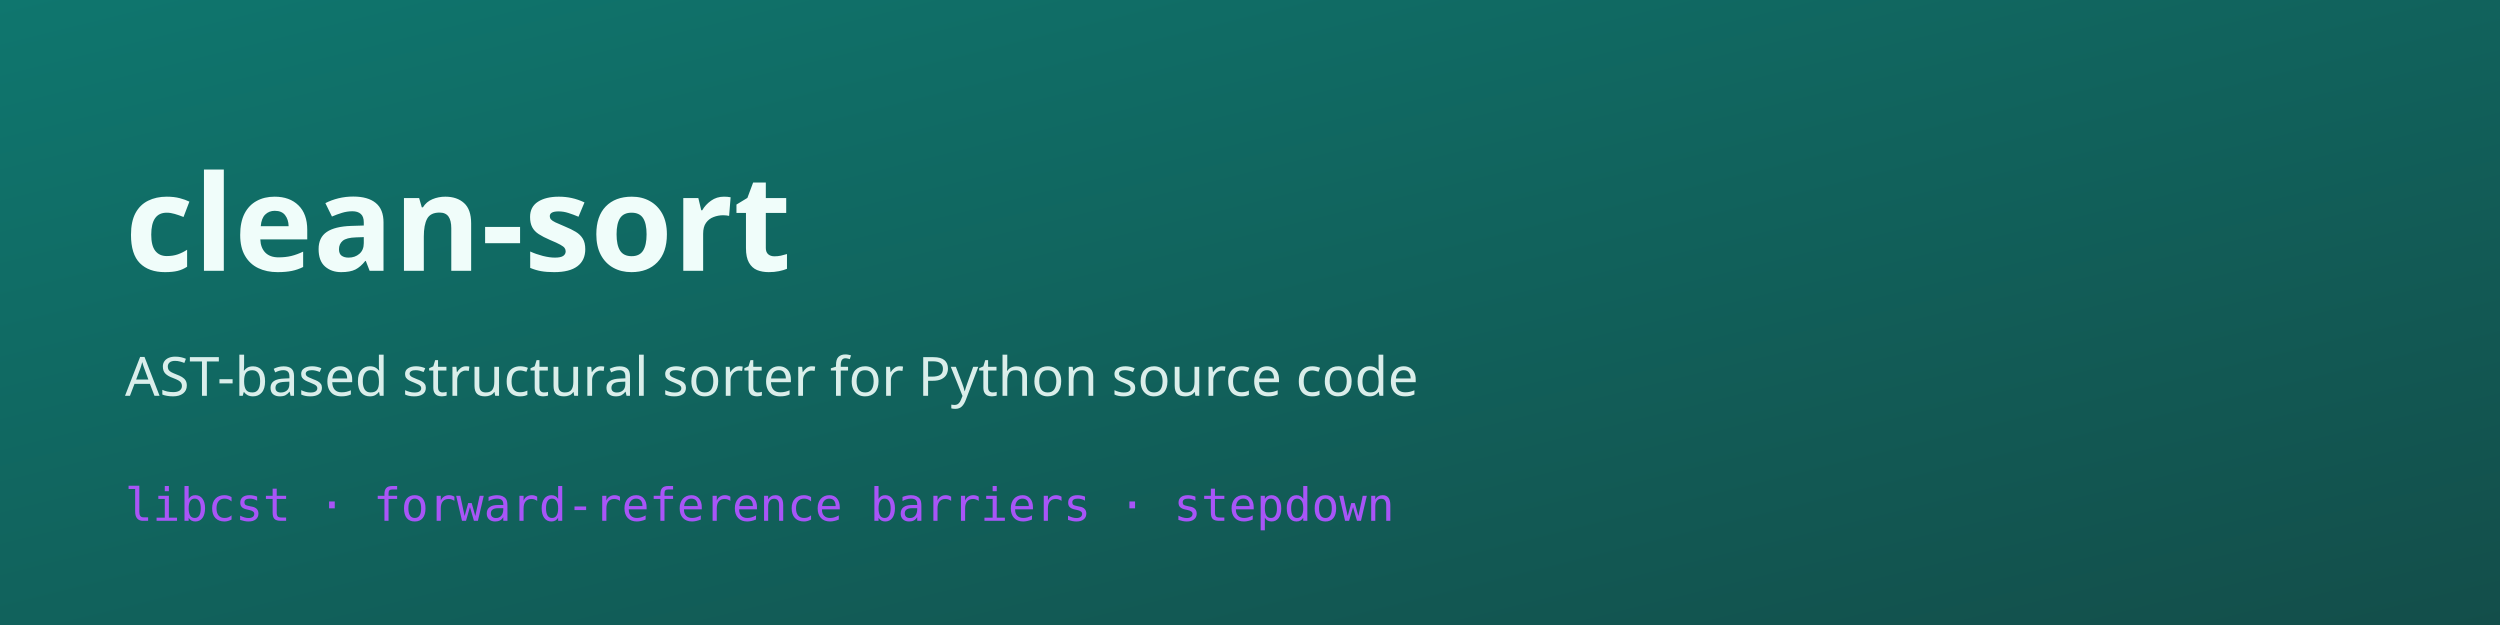
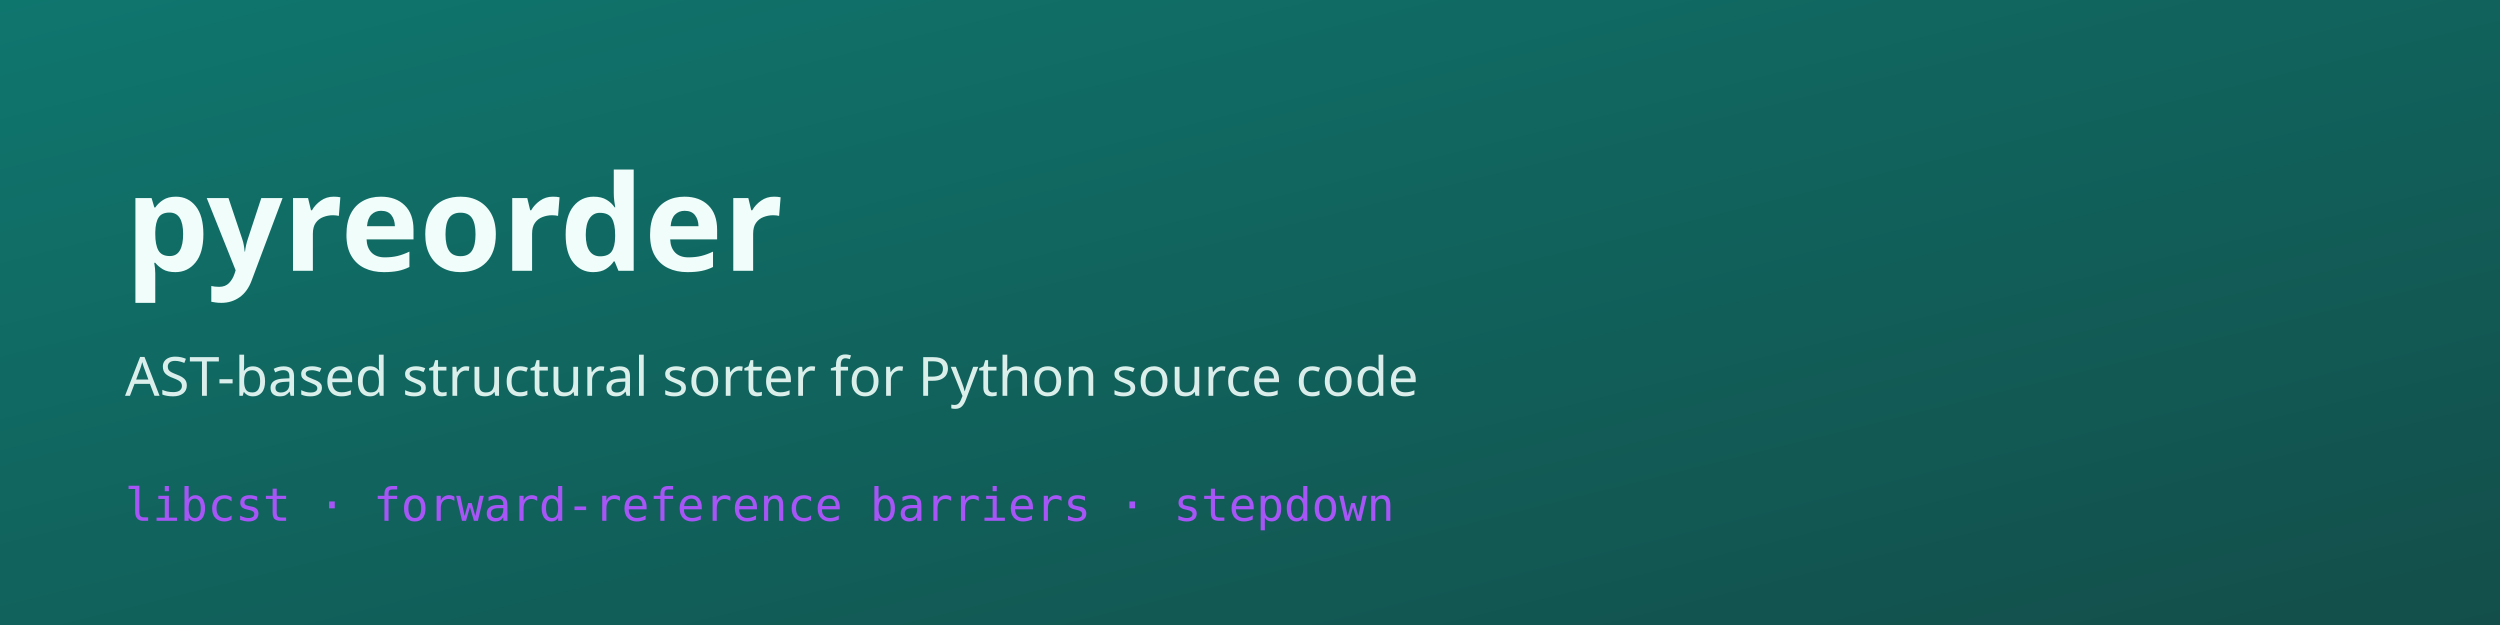
- <svg xmlns="http://www.w3.org/2000/svg" viewBox="0 0 600 150" role="img" aria-label="clean-sort">
+ <svg xmlns="http://www.w3.org/2000/svg" viewBox="0 0 600 150" role="img" aria-label="pyreorder">
  <defs>
    <linearGradient id="bg" x1="0%" y1="0%" x2="100%" y2="100%">
      <stop offset="0%" stop-color="#0f766e" />
      <stop offset="100%" stop-color="#134e4a" />
    </linearGradient>
  </defs>
  <rect width="600" height="150" fill="url(#bg)" />
-   <text x="30" y="65" font-family="ui-sans-serif, system-ui, sans-serif" font-size="32" font-weight="700" fill="#f0fdfa">clean-sort</text>
+   <text x="30" y="65" font-family="ui-sans-serif, system-ui, sans-serif" font-size="32" font-weight="700" fill="#f0fdfa">pyreorder</text>
  <text x="30" y="95" font-family="ui-sans-serif, system-ui, sans-serif" font-size="13" fill="#f0fdfa" opacity="0.9">AST-based structural sorter for Python source code</text>
  <text x="30" y="125" font-family="ui-monospace, monospace" font-size="11" fill="#a855f7">libcst · forward-reference barriers · stepdown</text>
</svg>
